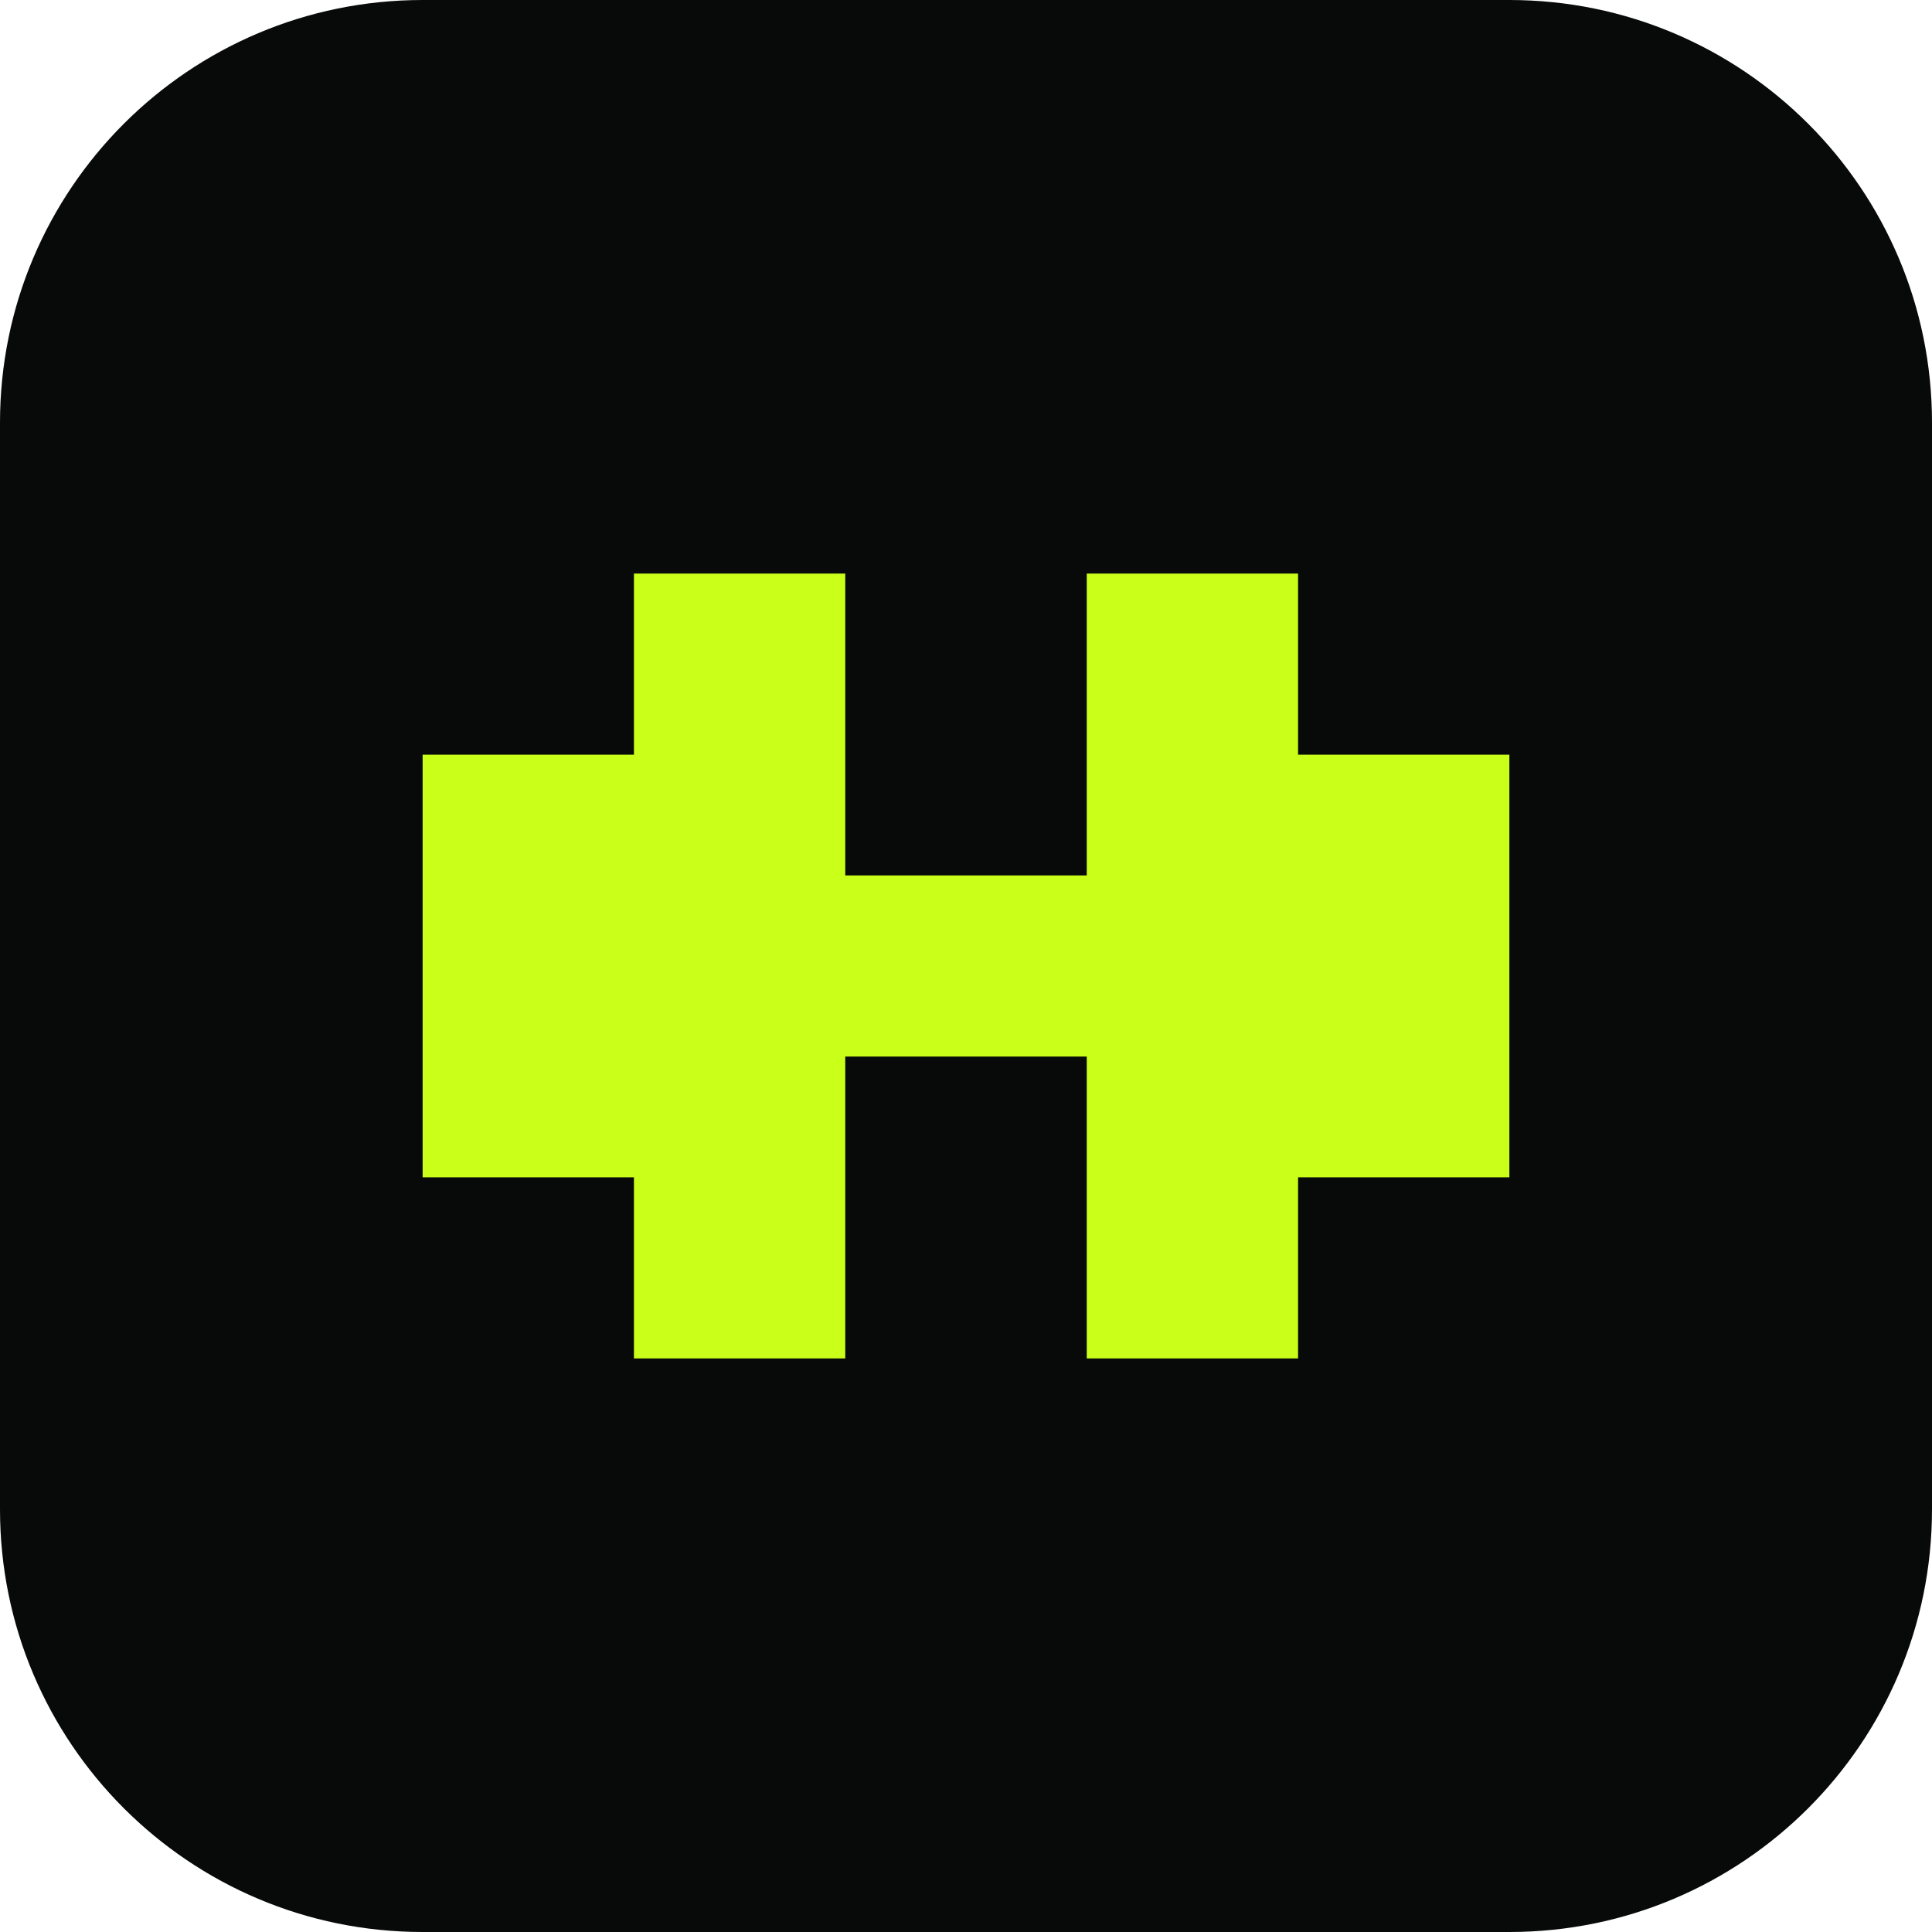
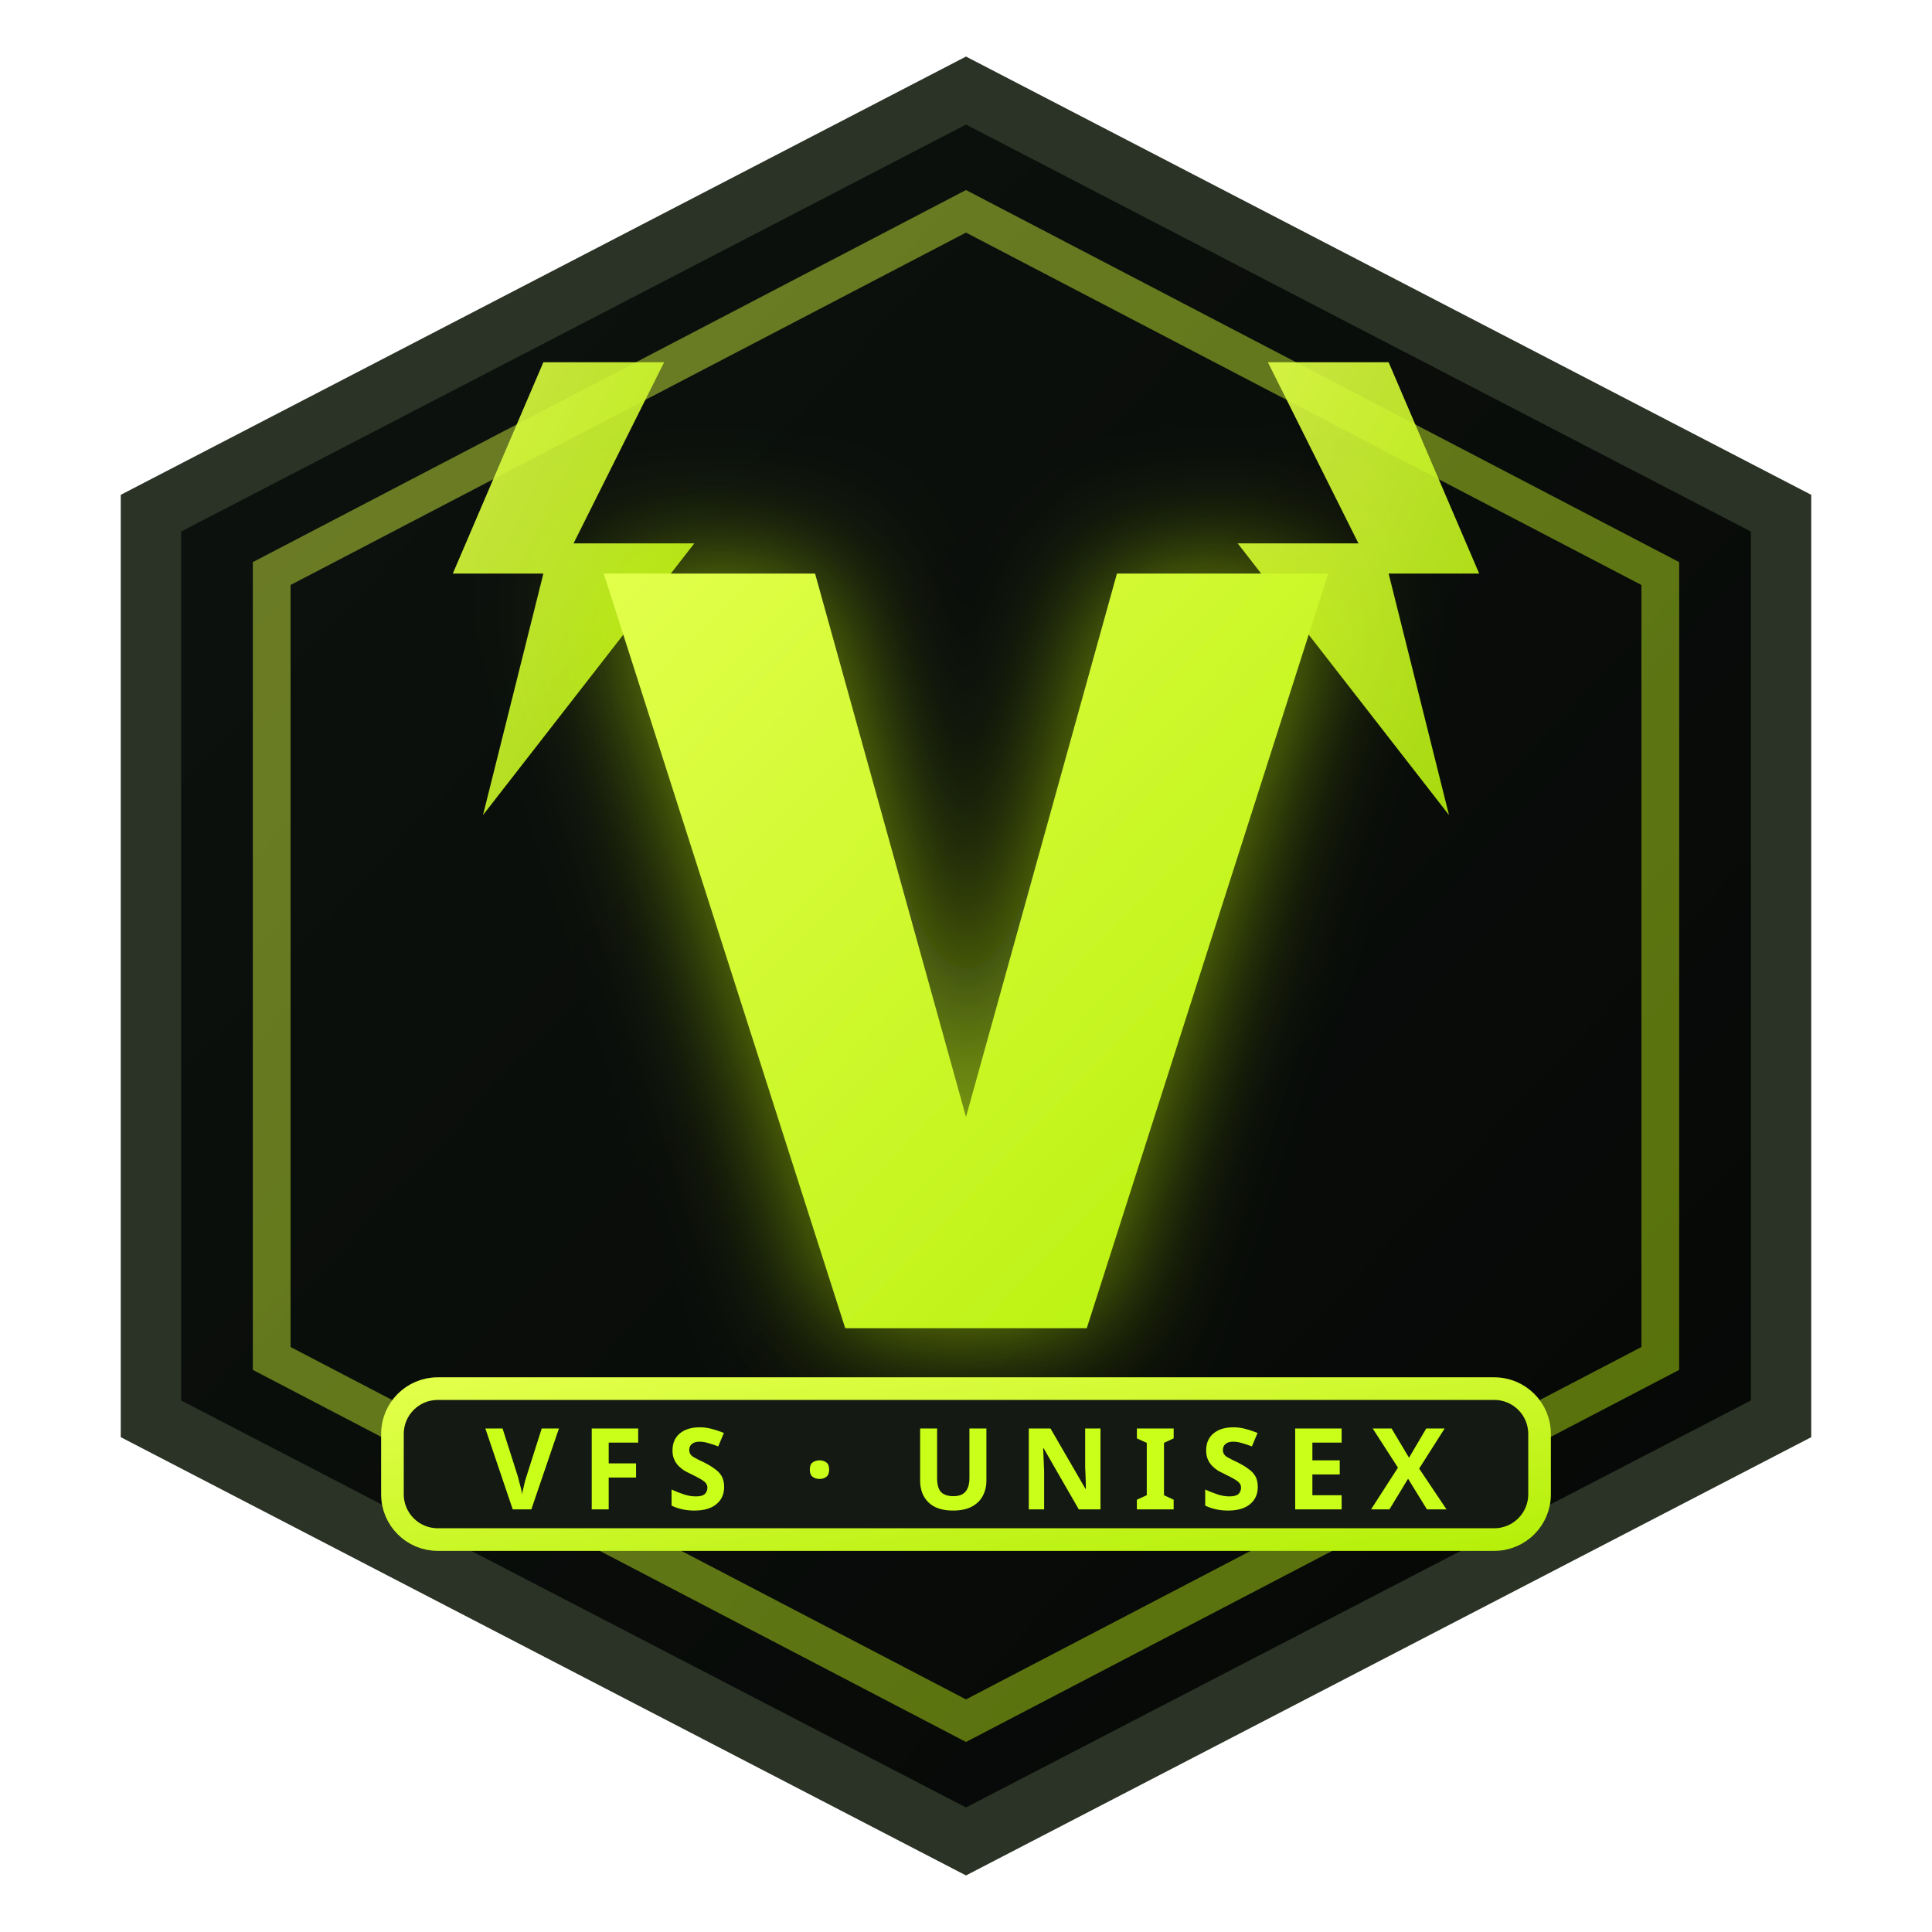
- <svg xmlns="http://www.w3.org/2000/svg" viewBox="0 0 64 64">
-   <rect width="64" height="64" rx="14" fill="#080a09" />
-   <path d="M14 25h7v-6h7v26h-7v-6h-7V25Zm36 0h-7v-6h-7v26h7v-6h7V25ZM28 29h8v6h-8v-6Z" fill="#c9ff18" />
+ <svg xmlns="http://www.w3.org/2000/svg" viewBox="0 0 128 128" width="128" height="128">
+   <defs>
+     <linearGradient id="bgGrad" x1="0%" y1="0%" x2="100%" y2="100%">
+       <stop offset="0%" stop-color="#0e130f" />
+       <stop offset="100%" stop-color="#050705" />
+     </linearGradient>
+     <linearGradient id="limeGrad" x1="0%" y1="0%" x2="100%" y2="100%">
+       <stop offset="0%" stop-color="#e2ff4a" />
+       <stop offset="100%" stop-color="#b6f00a" />
+     </linearGradient>
+     <filter id="glow" x="-20%" y="-20%" width="140%" height="140%">
+       <feDropShadow dx="0" dy="0" stdDeviation="4" flood-color="#c9ff18" flood-opacity="0.6" />
+     </filter>
+   </defs>
+   <polygon points="64,6 118,34 118,94 64,122 10,94 10,34" fill="url(#bgGrad)" stroke="#2a3325" stroke-width="4" />
+   <polygon points="64,14 110,38 110,90 64,114 18,90 18,38" fill="none" stroke="url(#limeGrad)" stroke-width="2.5" opacity="0.45" />
+   <polygon points="36,24 44,24 38,36 46,36 32,54 36,38 30,38" fill="url(#limeGrad)" opacity="0.9" />
+   <polygon points="92,24 84,24 90,36 82,36 96,54 92,38 98,38" fill="url(#limeGrad)" opacity="0.9" />
+   <path d="M40 38 L54 38 L64 74 L74 38 L88 38 L72 88 L56 88 Z" fill="url(#limeGrad)" filter="url(#glow)" />
+   <rect x="26" y="92" width="76" height="10" rx="3" fill="#141913" stroke="url(#limeGrad)" stroke-width="1.5" />
+   <text x="64" y="100" fill="#c9ff18" font-family="'Arial Black', Impact, sans-serif" font-weight="900" font-size="7.5" text-anchor="middle" letter-spacing="1.5">VFS · UNISEX</text>
</svg>
